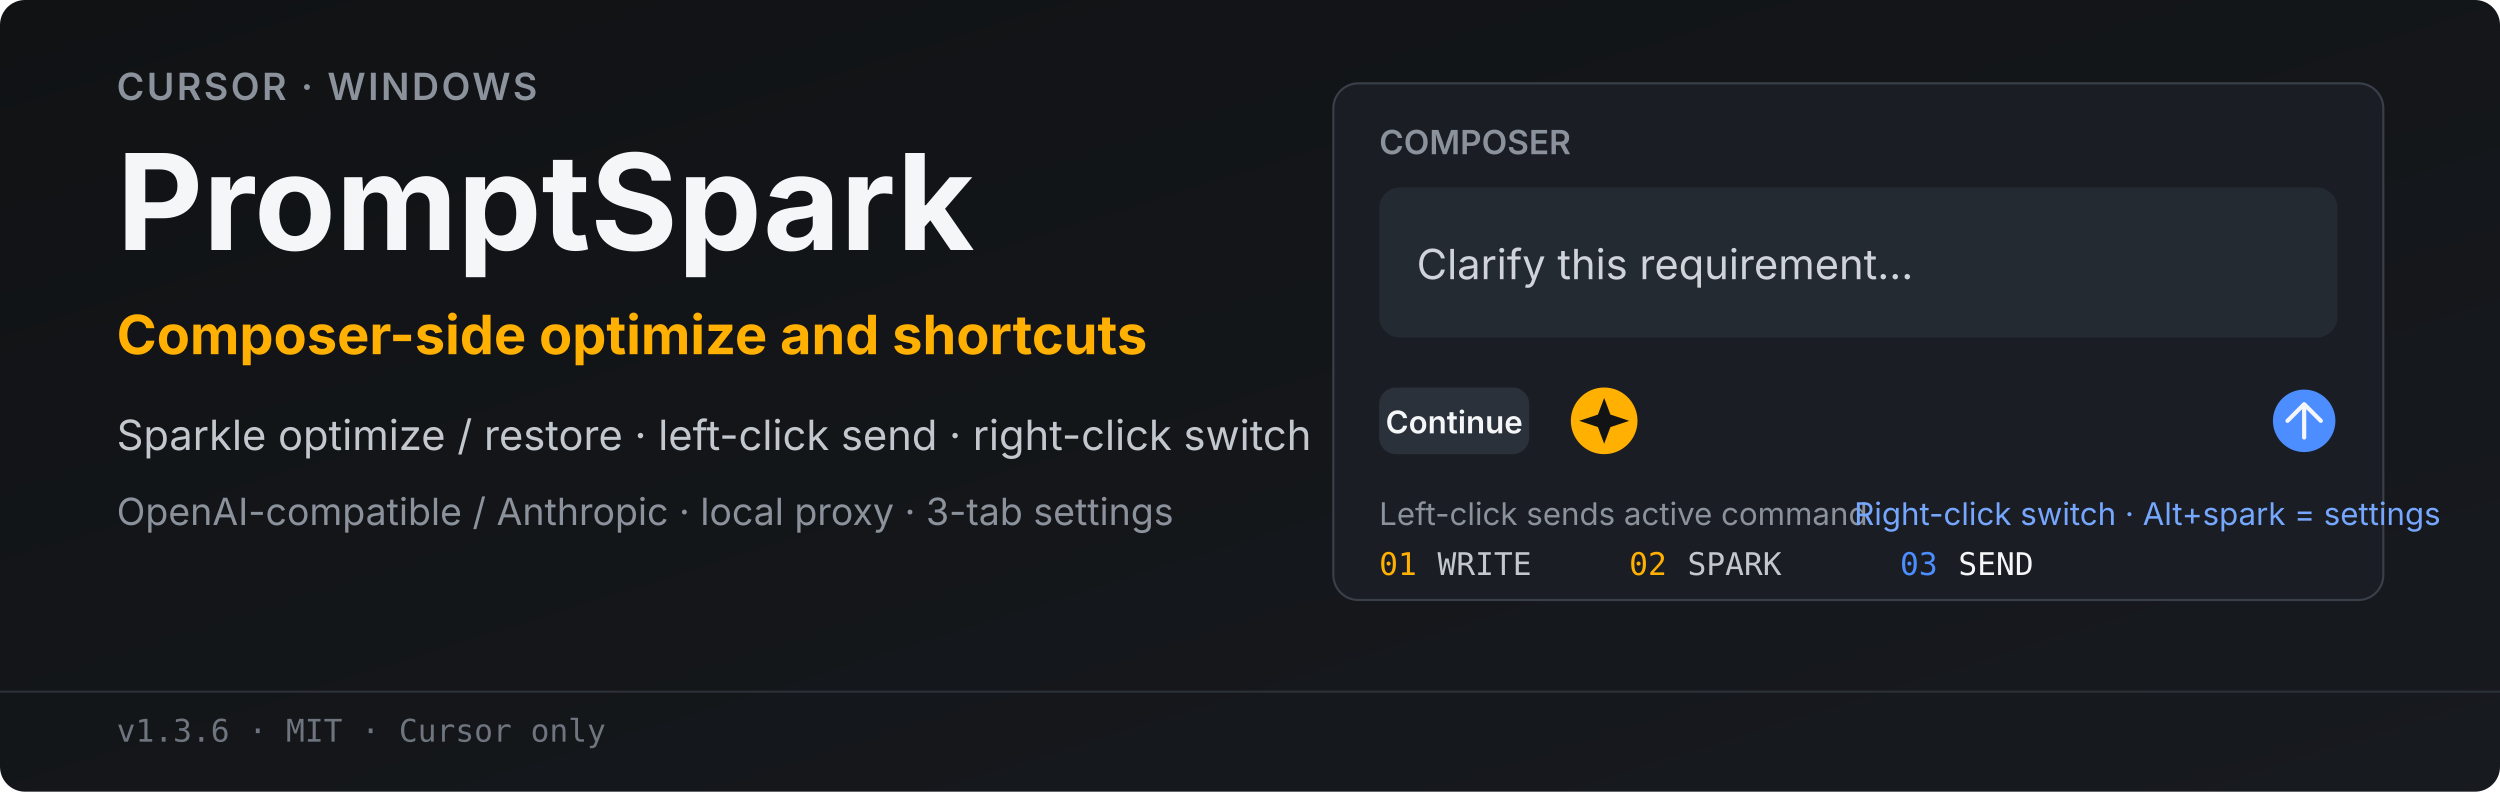
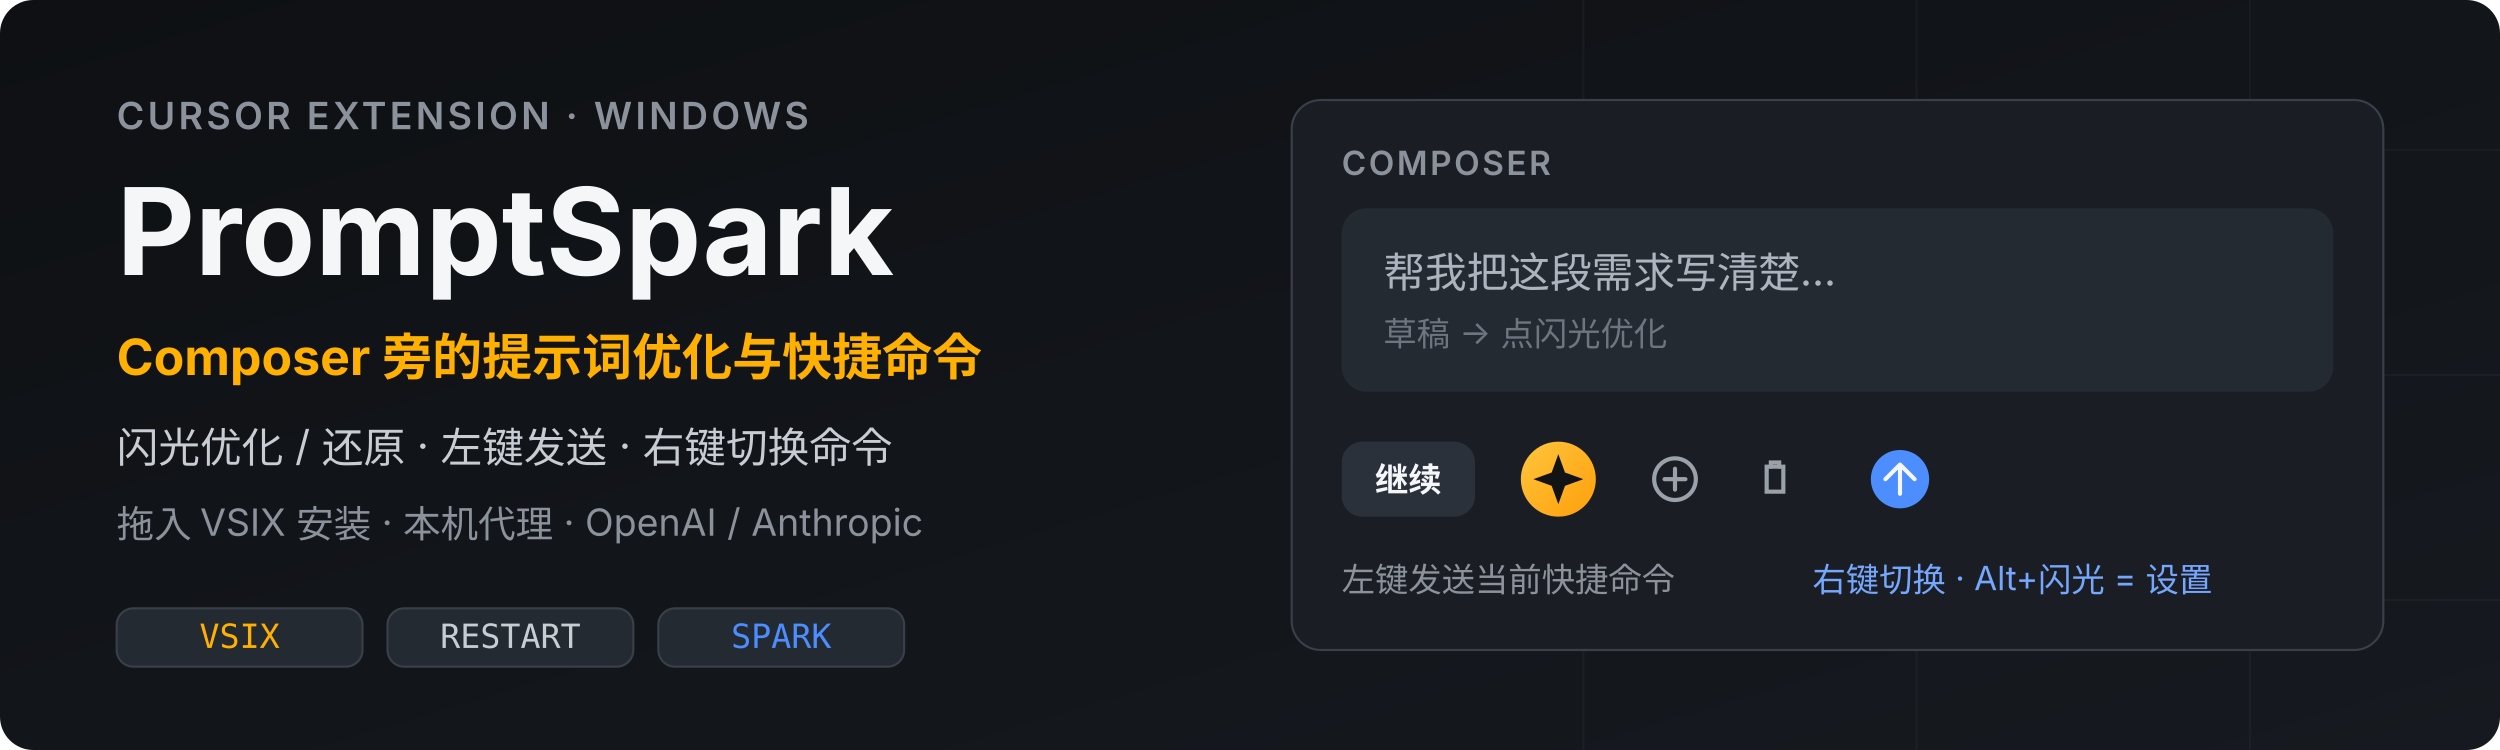
- <svg xmlns="http://www.w3.org/2000/svg" width="100%" viewBox="0 0 1200 380" role="img" aria-labelledby="title desc">
+ <svg xmlns="http://www.w3.org/2000/svg" width="100%" viewBox="0 0 1200 360" role="img" aria-labelledby="title desc">
  <defs>
    <linearGradient id="bg" x1="0" y1="0" x2="1" y2="1">
-       <stop offset="0%" stop-color="#101214" />
-       <stop offset="100%" stop-color="#171A1F" />
+       <stop offset="0%" stop-color="#0E1013" />
+       <stop offset="100%" stop-color="#161A20" />
+     </linearGradient>
+     <linearGradient id="sparkFill" x1="0" y1="0" x2="1" y2="1">
+       <stop offset="0%" stop-color="#FFC53D" />
+       <stop offset="100%" stop-color="#FF9F0A" />
    </linearGradient>
  </defs>
-   <rect width="1200" height="380" rx="12" fill="url(#bg)" />
-   <path d="M0 332H1200" stroke="#2C3138" stroke-width="1" />
-   <g transform="translate(56 48)" font-family="-apple-system,BlinkMacSystemFont,'Segoe UI','PingFang SC',sans-serif">
-     <text x="0" y="0" fill="#8B929C" font-size="18" font-weight="600" letter-spacing="1.2">CURSOR · WINDOWS</text>
-     <text x="0" y="72" fill="#F5F6F8" font-size="64" font-weight="750">PromptSpark</text>
-     <text x="0" y="122" fill="#FFB000" font-size="26" font-weight="650">Composer-side optimize and shortcuts</text>
-     <text x="0" y="168" fill="#C3C8CF" font-size="20">Sparkle optimize / restore · left-click send · right-click switch</text>
-     <text x="0" y="204" fill="#8B929C" font-size="18">OpenAI-compatible / Anthropic · local proxy · 3-tab settings</text>
+   <rect width="1200" height="360" rx="16" fill="url(#bg)" />
+   <g opacity="0.18" stroke="#3A424E" stroke-width="1" fill="none">
+     <path d="M760 0V360M920 0V360M1080 0V360" />
+     <path d="M640 72H1200M640 180H1200M640 288H1200" />
  </g>
-   <g transform="translate(640 40)" font-family="-apple-system,BlinkMacSystemFont,'Segoe UI','PingFang SC',sans-serif">
-     <rect width="504" height="248" rx="12" fill="#1A1E24" stroke="#3A404A" />
-     <text x="22" y="34" fill="#8B929C" font-size="16" font-weight="600">COMPOSER</text>
-     <rect x="22" y="50" width="460" height="72" rx="10" fill="#242A32" />
-     <text x="40" y="94" fill="#D0D4DA" font-size="20">Clarify this requirement...</text>
-     <g transform="translate(22 146)">
-       <rect width="72" height="32" rx="8" fill="#2A313A" />
-       <text x="36" y="22" text-anchor="middle" fill="#F5F6F8" font-size="15" font-weight="600">Continue</text>
-       <circle cx="108" cy="16" r="16" fill="#FFB000" />
-       <path d="M108 5L111 13L120 16L111 19L108 27L105 19L96 16L105 13Z" fill="#111315" />
-       <circle cx="444" cy="16" r="15" fill="#4C8DFF" />
-       <path d="M444 8L444 24M436 16L444 8L452 16" stroke="#F5F6F8" stroke-width="2" fill="none" stroke-linecap="round" stroke-linejoin="round" />
-     </g>
-     <text x="22" y="212" fill="#8B929C" font-size="15">Left-click sends active command</text>
-     <text x="250" y="212" fill="#76A7FF" font-size="15">Right-click switch · Alt+spark = settings</text>
-     <g transform="translate(22 236)" font-family="ui-monospace,SFMono-Regular,Consolas,monospace" font-size="15">
-       <text fill="#FFB000">01</text>
-       <text x="28" y="0" fill="#C3C8CF">WRITE</text>
-       <text x="120" y="0" fill="#FFB000">02</text>
-       <text x="148" y="0" fill="#C3C8CF">SPARK</text>
-       <text x="250" y="0" fill="#4C8DFF">03</text>
-       <text x="278" y="0" fill="#F5F6F8">SEND</text>
+   <g transform="translate(56 44)" font-family="-apple-system,BlinkMacSystemFont,'Segoe UI','PingFang SC','Microsoft YaHei',sans-serif">
+     <text x="0" y="18" fill="#8B929C" font-size="18" font-weight="600" letter-spacing="1.6">CURSOR EXTENSION · WINDOWS</text>
+     <text x="0" y="88" fill="#F5F6F8" font-size="58" font-weight="750">PromptSpark</text>
+     <text x="0" y="136" fill="#FFB000" font-size="24" font-weight="650">Composer 旁的提示词优化与快捷命令</text>
+     <text x="0" y="178" fill="#C8CDD4" font-size="20">闪光优化 / 还原 · 左键发送 · 右键切换命令</text>
+     <text x="0" y="214" fill="#8B929C" font-size="18">拖入 VSIX 安装 · 本机代理 · OpenAI / Anthropic</text>
+     <g transform="translate(0 248)" font-family="ui-monospace,SFMono-Regular,Consolas,monospace" font-size="16">
+       <rect width="118" height="28" rx="8" fill="#242A32" stroke="#3A404A" />
+       <text x="59" y="19" text-anchor="middle" fill="#FFB000">VSIX</text>
+       <rect x="130" width="118" height="28" rx="8" fill="#242A32" stroke="#3A404A" />
+       <text x="189" y="19" text-anchor="middle" fill="#C8CDD4">RESTART</text>
+       <rect x="260" width="118" height="28" rx="8" fill="#242A32" stroke="#3A404A" />
+       <text x="319" y="19" text-anchor="middle" fill="#4C8DFF">SPARK</text>
    </g>
  </g>
-   <g transform="translate(56 356)" font-family="ui-monospace,SFMono-Regular,Consolas,monospace" font-size="15">
-     <text fill="#6E757F">v1.3.6 · MIT · Cursor only</text>
+   <g transform="translate(620 48)" font-family="-apple-system,BlinkMacSystemFont,'Segoe UI','PingFang SC','Microsoft YaHei',sans-serif">
+     <rect width="524" height="264" rx="14" fill="#1A1E24" stroke="#3A404A" />
+     <text x="24" y="36" fill="#8B929C" font-size="16" font-weight="600" letter-spacing="1.2">COMPOSER</text>
+     <rect x="24" y="52" width="476" height="88" rx="12" fill="#242A32" />
+     <text x="44" y="90" fill="#AEB4BD" font-size="20">帮我把这段需求写清楚…</text>
+     <text x="44" y="118" fill="#6E757F" font-size="16">草稿 → 点闪光优化</text>
+     <g transform="translate(24 164)">
+       <rect width="64" height="36" rx="10" fill="#2A313A" />
+       <text x="32" y="24" text-anchor="middle" fill="#F5F6F8" font-size="16" font-weight="600">继续</text>
+       <circle cx="104" cy="18" r="18" fill="url(#sparkFill)" />
+       <path d="M104 6L107.2 14.8L116 18L107.2 21.2L104 30L100.8 21.2L92 18L100.8 14.8Z" fill="#111315" />
+       <g transform="translate(148 6)" fill="none" stroke="#9AA1AB" stroke-width="2" stroke-linecap="round">
+         <circle cx="12" cy="12" r="10" />
+         <path d="M12 7V17M7 12H17" />
+       </g>
+       <g transform="translate(196 6)" fill="none" stroke="#9AA1AB" stroke-width="2" stroke-linecap="round">
+         <path d="M8 6H16V18H8Z" />
+         <path d="M10 6V4H14V6" />
+       </g>
+       <circle cx="268" cy="18" r="14" fill="#4C8DFF" />
+       <path d="M268 11V25M261 18L268 11L275 18" stroke="#F5F6F8" stroke-width="2" fill="none" stroke-linecap="round" stroke-linejoin="round" />
+     </g>
+     <text x="24" y="236" fill="#8B929C" font-size="16">左键发送当前快捷命令</text>
+     <text x="250" y="236" fill="#76A7FF" font-size="16">右键切换 · Alt+闪光 = 设置</text>
  </g>
</svg>
